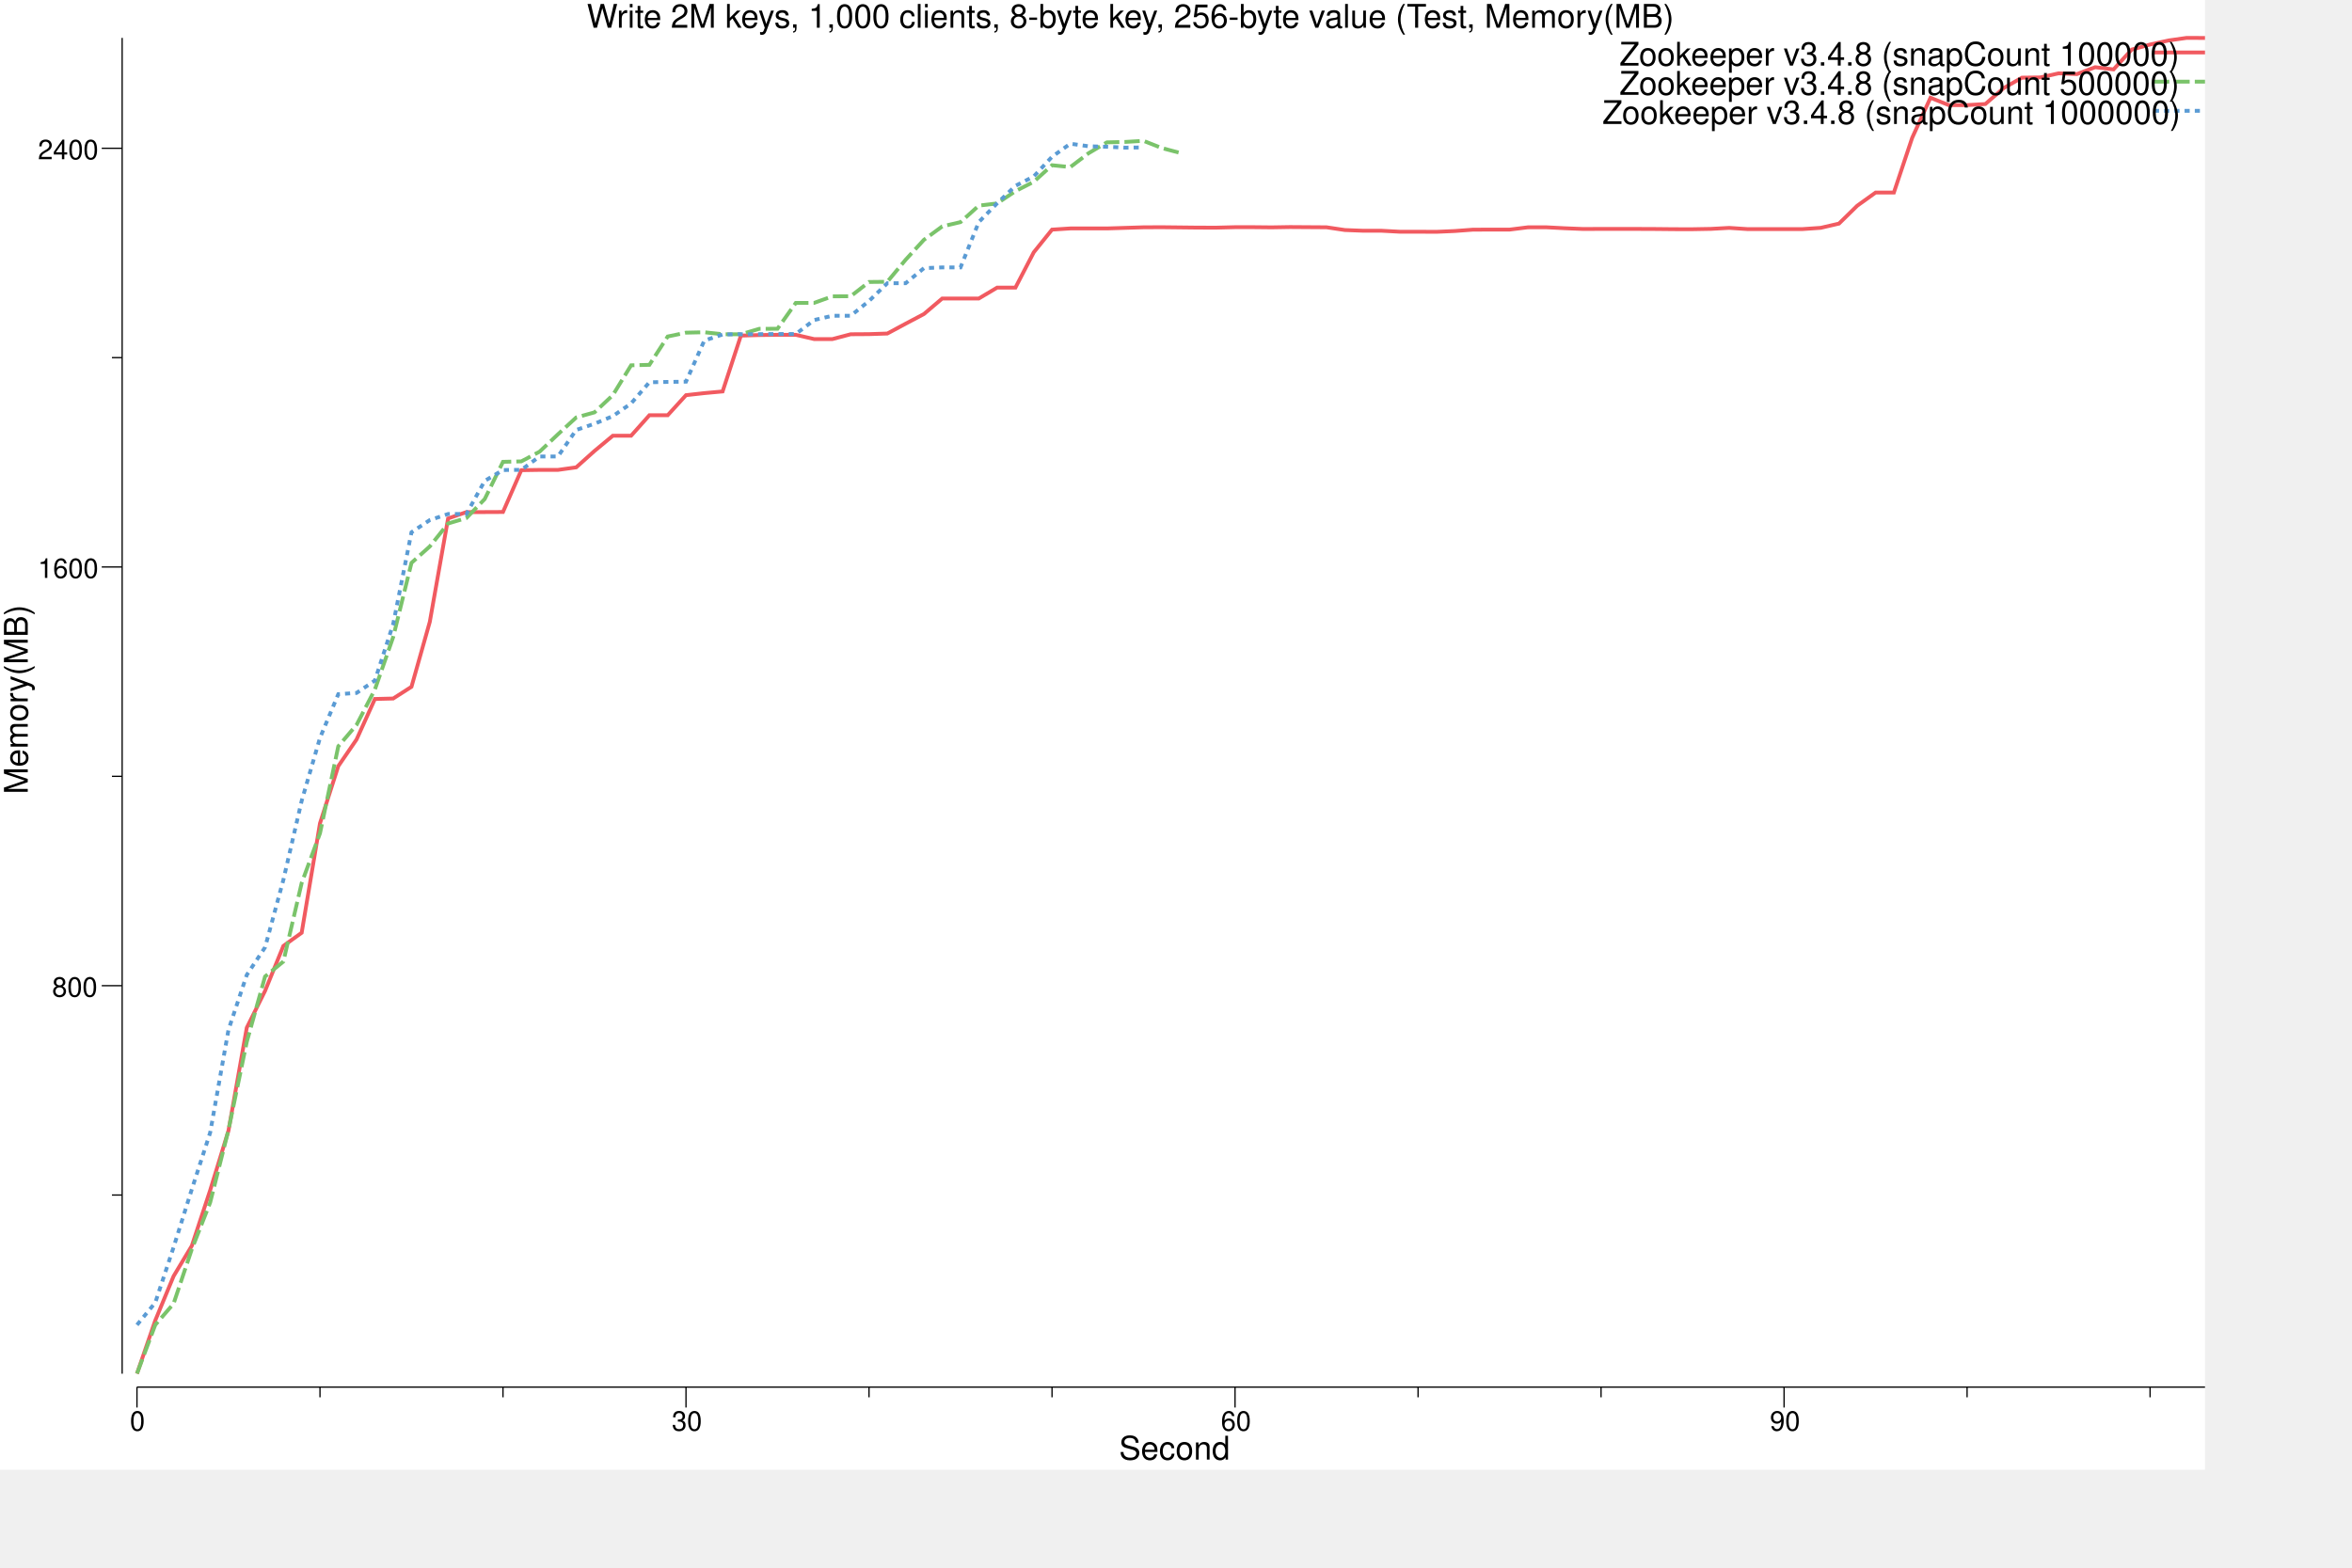
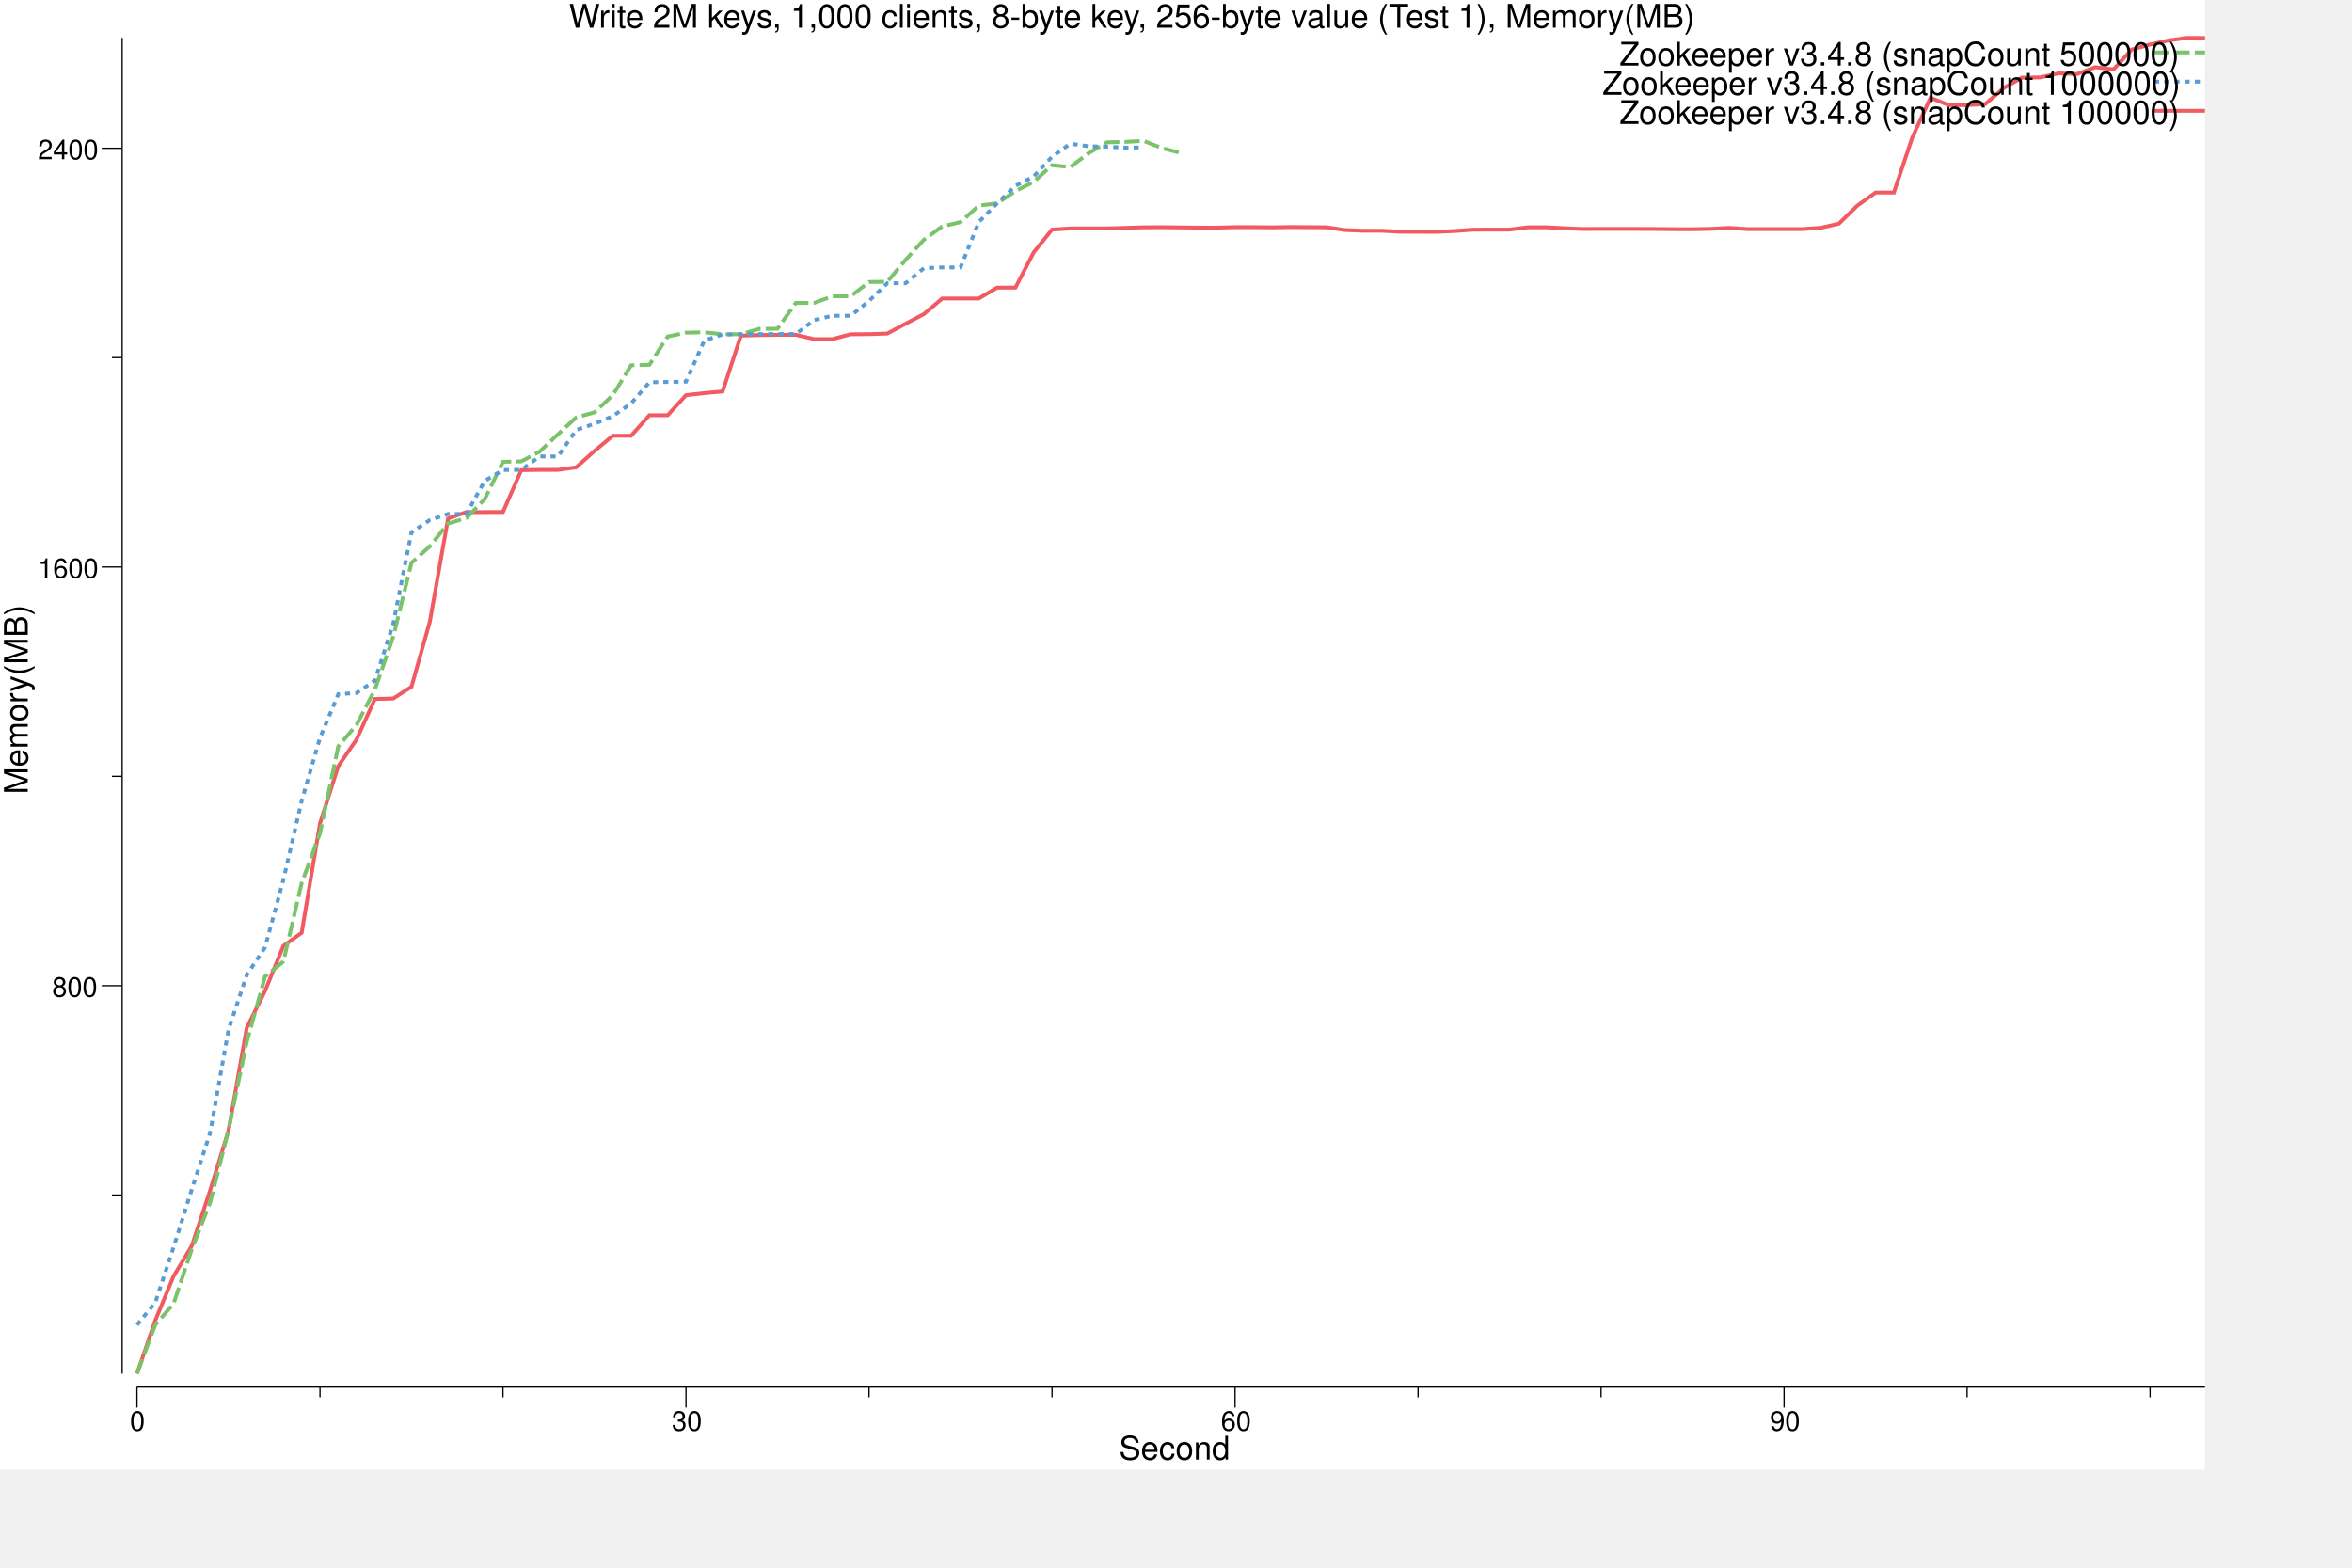
<svg xmlns="http://www.w3.org/2000/svg" width="12in" height="8in">
  <g transform="scale(1, -1) translate(0, -720)">
    <path d="M0,0L1080,0L1080,720L0,720Z" style="fill:#FFFFFF" />
-     <text x="287.42" y="-706.41" transform="scale(1, -1)" style="font-family:Helvetica;font-weight:normal;font-style:normal;font-size:12pt">Write 2M keys, 1,000 clients, 8-byte key, 256-byte value (Test, Memory(MB)</text>
+     <text x="278.67" y="-706.41" transform="scale(1, -1)" style="font-family:Helvetica;font-weight:normal;font-style:normal;font-size:12pt">Write 2M keys, 1,000 clients, 8-byte key, 256-byte value (Test 1), Memory(MB)</text>
    <text x="548.11" y="-4.965" transform="scale(1, -1)" style="font-family:Helvetica;font-weight:normal;font-style:normal;font-size:12pt">Second</text>
    <text x="63.613" y="-19.142" transform="scale(1, -1)" style="font-family:Helvetica;font-weight:normal;font-style:normal;font-size:10pt">0</text>
    <text x="329.05" y="-19.142" transform="scale(1, -1)" style="font-family:Helvetica;font-weight:normal;font-style:normal;font-size:10pt">30</text>
    <text x="597.97" y="-19.142" transform="scale(1, -1)" style="font-family:Helvetica;font-weight:normal;font-style:normal;font-size:10pt">60</text>
    <text x="866.88" y="-19.142" transform="scale(1, -1)" style="font-family:Helvetica;font-weight:normal;font-style:normal;font-size:10pt">90</text>
    <path d="M67.088,30.467L67.088,40.467" style="fill:none;stroke:#000000;stroke-width:0.625" />
    <path d="M336,30.467L336,40.467" style="fill:none;stroke:#000000;stroke-width:0.625" />
    <path d="M604.92,30.467L604.92,40.467" style="fill:none;stroke:#000000;stroke-width:0.625" />
    <path d="M873.83,30.467L873.83,40.467" style="fill:none;stroke:#000000;stroke-width:0.625" />
    <path d="M156.73,35.468L156.73,40.467" style="fill:none;stroke:#000000;stroke-width:0.625" />
    <path d="M246.36,35.468L246.36,40.467" style="fill:none;stroke:#000000;stroke-width:0.625" />
    <path d="M425.64,35.468L425.64,40.467" style="fill:none;stroke:#000000;stroke-width:0.625" />
    <path d="M515.28,35.468L515.28,40.467" style="fill:none;stroke:#000000;stroke-width:0.625" />
    <path d="M694.56,35.468L694.56,40.467" style="fill:none;stroke:#000000;stroke-width:0.625" />
    <path d="M784.19,35.468L784.19,40.467" style="fill:none;stroke:#000000;stroke-width:0.625" />
    <path d="M963.47,35.468L963.47,40.467" style="fill:none;stroke:#000000;stroke-width:0.625" />
    <path d="M1053.1,35.468L1053.1,40.467" style="fill:none;stroke:#000000;stroke-width:0.625" />
    <path d="M67.088,40.467L1080,40.467" style="fill:none;stroke:#000000;stroke-width:0.625" />
    <g transform="rotate(90)">
      <text x="330.91" y="13.59" transform="scale(1, -1)" style="font-family:Helvetica;font-weight:normal;font-style:normal;font-size:12pt">Memory(MB)</text>
    </g>
    <text x="25.505" y="-231.75" transform="scale(1, -1)" style="font-family:Helvetica;font-weight:normal;font-style:normal;font-size:10pt">800</text>
    <text x="18.555" y="-436.87" transform="scale(1, -1)" style="font-family:Helvetica;font-weight:normal;font-style:normal;font-size:10pt">1600</text>
    <text x="18.555" y="-641.99" transform="scale(1, -1)" style="font-family:Helvetica;font-weight:normal;font-style:normal;font-size:10pt">2400</text>
    <path d="M49.83,237.12L59.83,237.12" style="fill:none;stroke:#000000;stroke-width:0.625" />
    <path d="M49.83,442.24L59.83,442.24" style="fill:none;stroke:#000000;stroke-width:0.625" />
    <path d="M49.83,647.36L59.83,647.36" style="fill:none;stroke:#000000;stroke-width:0.625" />
    <path d="M54.83,134.56L59.83,134.56" style="fill:none;stroke:#000000;stroke-width:0.625" />
    <path d="M54.83,339.68L59.83,339.68" style="fill:none;stroke:#000000;stroke-width:0.625" />
    <path d="M54.83,544.8L59.83,544.8" style="fill:none;stroke:#000000;stroke-width:0.625" />
    <path d="M59.83,47.03L59.83,701.44" style="fill:none;stroke:#000000;stroke-width:0.625" />
    <path d="M67.088,47.03L76.051,73.134L85.015,94.793L93.979,109.74L102.94,136.89L111.91,166.11L120.87,216.54L129.83,234.57L138.8,256.6L147.76,263.05L156.73,316.67L165.69,344.68L174.65,357.75L183.62,377.57L192.58,377.8L201.54,383.55L210.51,415.33L219.47,466.01L228.44,469.13L237.4,469.14L246.36,469.18L255.33,489.66L264.29,489.8L273.26,489.8L282.22,491.05L291.18,499.08L300.15,506.53L309.11,506.53L318.07,516.58L327.04,516.58L336,526.41L344.97,527.41L353.93,528.23L362.89,555.59L371.86,555.86L380.82,555.97L389.79,555.97L398.75,553.89L407.71,553.89L416.68,556.25L425.64,556.31L434.6,556.6L443.57,561.42L452.53,566.16L461.5,573.77L470.46,573.77L479.42,573.77L488.39,579.1L497.35,579.1L506.32,596.38L515.28,607.51L524.24,608.09L533.21,608.09L542.17,608.09L551.13,608.37L560.1,608.65L569.06,608.69L578.03,608.59L586.99,608.49L595.95,608.48L604.92,608.71L613.88,608.71L622.84,608.62L631.81,608.77L640.77,608.71L649.74,608.65L658.7,607.31L667.66,606.96L676.63,606.96L685.59,606.48L694.56,606.48L703.52,606.43L712.48,606.82L721.45,607.49L730.41,607.52L739.37,607.52L748.34,608.64L757.3,608.66L766.27,608.19L775.23,607.83L784.19,607.85L793.16,607.85L802.12,607.85L811.09,607.81L820.05,607.72L829.01,607.71L837.98,607.87L846.94,608.36L855.9,607.77L864.87,607.77L873.83,607.77L882.8,607.77L891.76,608.38L900.72,610.46L909.69,619.24L918.65,625.66L927.61,625.66L936.58,652.48L945.54,672.11L954.51,668.51L963.47,668.51L972.43,669.04L981.4,676.86L990.36,681.96L999.33,682.07L1008.3,684.07L1017.3,683.71L1026.2,687.08L1035.2,685.99L1044.1,695.71L1053.1,698.19L1062.1,700.17L1071,701.44L1080,701.4" style="fill:none;stroke:#F15A60;stroke-width:1.875" />
    <path d="M67.088,47.097L76.051,70.965L85.015,81.355L93.979,108.09L102.94,130.9L111.91,166.45L120.87,209.59L129.83,241.62L138.8,248.96L147.76,287.42L156.73,311.77L165.69,354.38L174.65,364.91L183.62,382.22L192.58,407.91L201.54,444.26L210.51,452.3L219.47,463.54L228.44,466.22L237.4,475.5L246.36,493.75L255.33,493.97L264.29,498.73L273.26,507.22L282.22,515.48L291.18,517.99L300.15,526.41L309.11,541.04L318.07,541.27L327.04,555.15L336,557.03L344.97,557.23L353.93,556.25L362.89,556.25L371.86,558.91L380.82,558.95L389.79,571.62L398.75,571.62L407.71,574.84L416.68,574.86L425.64,581.86L434.6,581.96L443.57,592.74L452.53,602.52L461.5,609.08L470.46,611.19L479.42,619.27L488.39,620.35L497.35,626.35L506.32,630.95L515.28,639.06L524.24,638.15L533.21,644.96L542.17,650.26L551.13,650.47L560.1,651L569.06,647.46L578.03,645.09" style="fill:none;stroke:#7AC36A;stroke-width:1.875;stroke-dasharray:7.5,2.5" />
    <path d="M67.088,70.927L76.051,81.844L85.015,108.98L93.979,137.48L102.94,165.13L111.91,215.51L120.87,242.39L129.83,255.91L138.8,288.99L147.76,327.68L156.73,358.52L165.69,379.93L174.65,380.53L183.62,386.61L192.58,414.28L201.54,459.24L210.51,465.21L219.47,468.19L228.44,468.2L237.4,484.42L246.36,489.74L255.33,489.81L264.29,496.37L273.26,496.37L282.22,509.37L291.18,512.42L300.15,516.13L309.11,522.36L318.07,532.73L327.04,532.9L336,533.02L344.97,553.16L353.93,556.14L362.89,556.29L371.86,556.29L380.82,556.37L389.79,556.37L398.75,563.21L407.71,565.31L416.68,565.31L425.64,572.55L434.6,581.25L443.57,581.25L452.53,588.64L461.5,589L470.46,589L479.42,611.22L488.39,620.41L497.35,628.95L506.32,633.56L515.28,643.2L524.24,649.61L533.21,648.34L542.17,648.1L551.13,647.67L560.1,647.78" style="fill:none;stroke:#5A9BD4;stroke-width:1.875;stroke-dasharray:2.5,2.5" />
-     <path d="M1055,694.3L1080,694.3" style="fill:none;stroke:#F15A60;stroke-width:1.875" />
-     <text x="793.19" y="-687.85" transform="scale(1, -1)" style="font-family:Helvetica;font-weight:normal;font-style:normal;font-size:12pt">Zookeeper v3.4.8 (snapCount 100000)</text>
-     <path d="M1055,680L1080,680" style="fill:none;stroke:#7AC36A;stroke-width:1.875;stroke-dasharray:7.5,2.5" />
-     <text x="793.19" y="-673.56" transform="scale(1, -1)" style="font-family:Helvetica;font-weight:normal;font-style:normal;font-size:12pt">Zookeeper v3.4.8 (snapCount 500000)</text>
-     <path d="M1055,665.71L1080,665.71" style="fill:none;stroke:#5A9BD4;stroke-width:1.875;stroke-dasharray:2.5,2.5" />
-     <text x="784.85" y="-659.26" transform="scale(1, -1)" style="font-family:Helvetica;font-weight:normal;font-style:normal;font-size:12pt">Zookeeper v3.4.8 (snapCount 1000000)</text>
+     <path d="M1055,694.3L1080,694.3" style="fill:none;stroke:#7AC36A;stroke-width:1.875;stroke-dasharray:7.5,2.5" />
+     <text x="793.19" y="-687.85" transform="scale(1, -1)" style="font-family:Helvetica;font-weight:normal;font-style:normal;font-size:12pt">Zookeeper v3.4.8 (snapCount 500000)</text>
+     <path d="M1055,680L1080,680" style="fill:none;stroke:#5A9BD4;stroke-width:1.875;stroke-dasharray:2.5,2.5" />
+     <text x="784.85" y="-673.56" transform="scale(1, -1)" style="font-family:Helvetica;font-weight:normal;font-style:normal;font-size:12pt">Zookeeper v3.4.8 (snapCount 1000000)</text>
+     <path d="M1055,665.71L1080,665.71" style="fill:none;stroke:#F15A60;stroke-width:1.875" />
+     <text x="793.19" y="-659.26" transform="scale(1, -1)" style="font-family:Helvetica;font-weight:normal;font-style:normal;font-size:12pt">Zookeeper v3.4.8 (snapCount 100000)</text>
  </g>
</svg>
